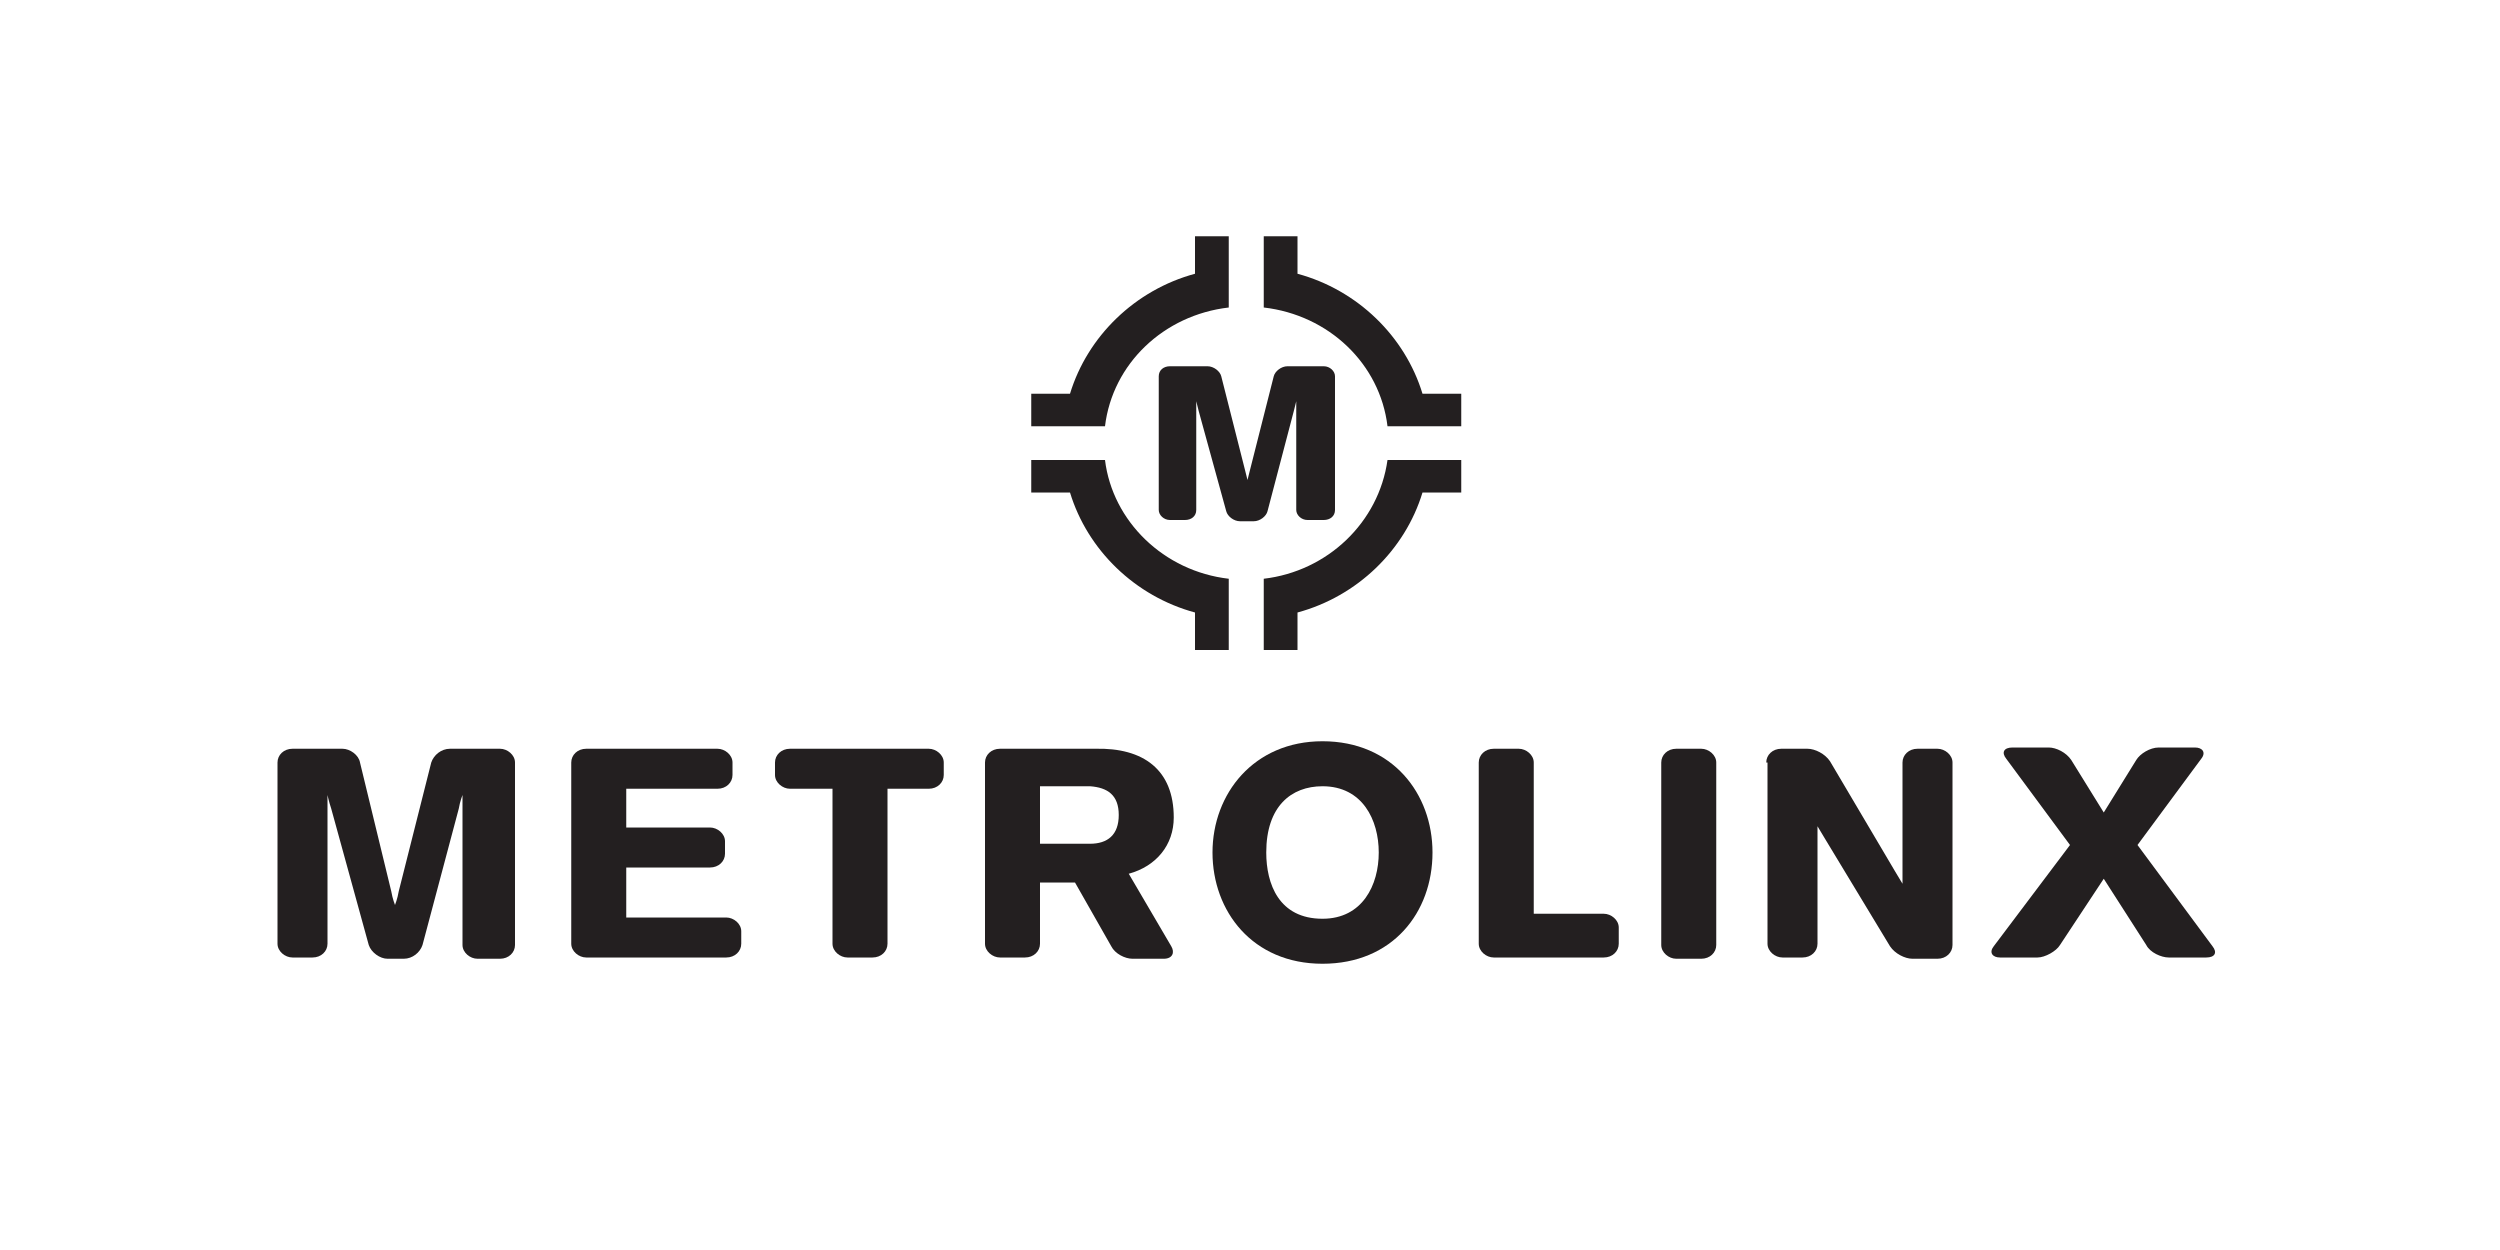
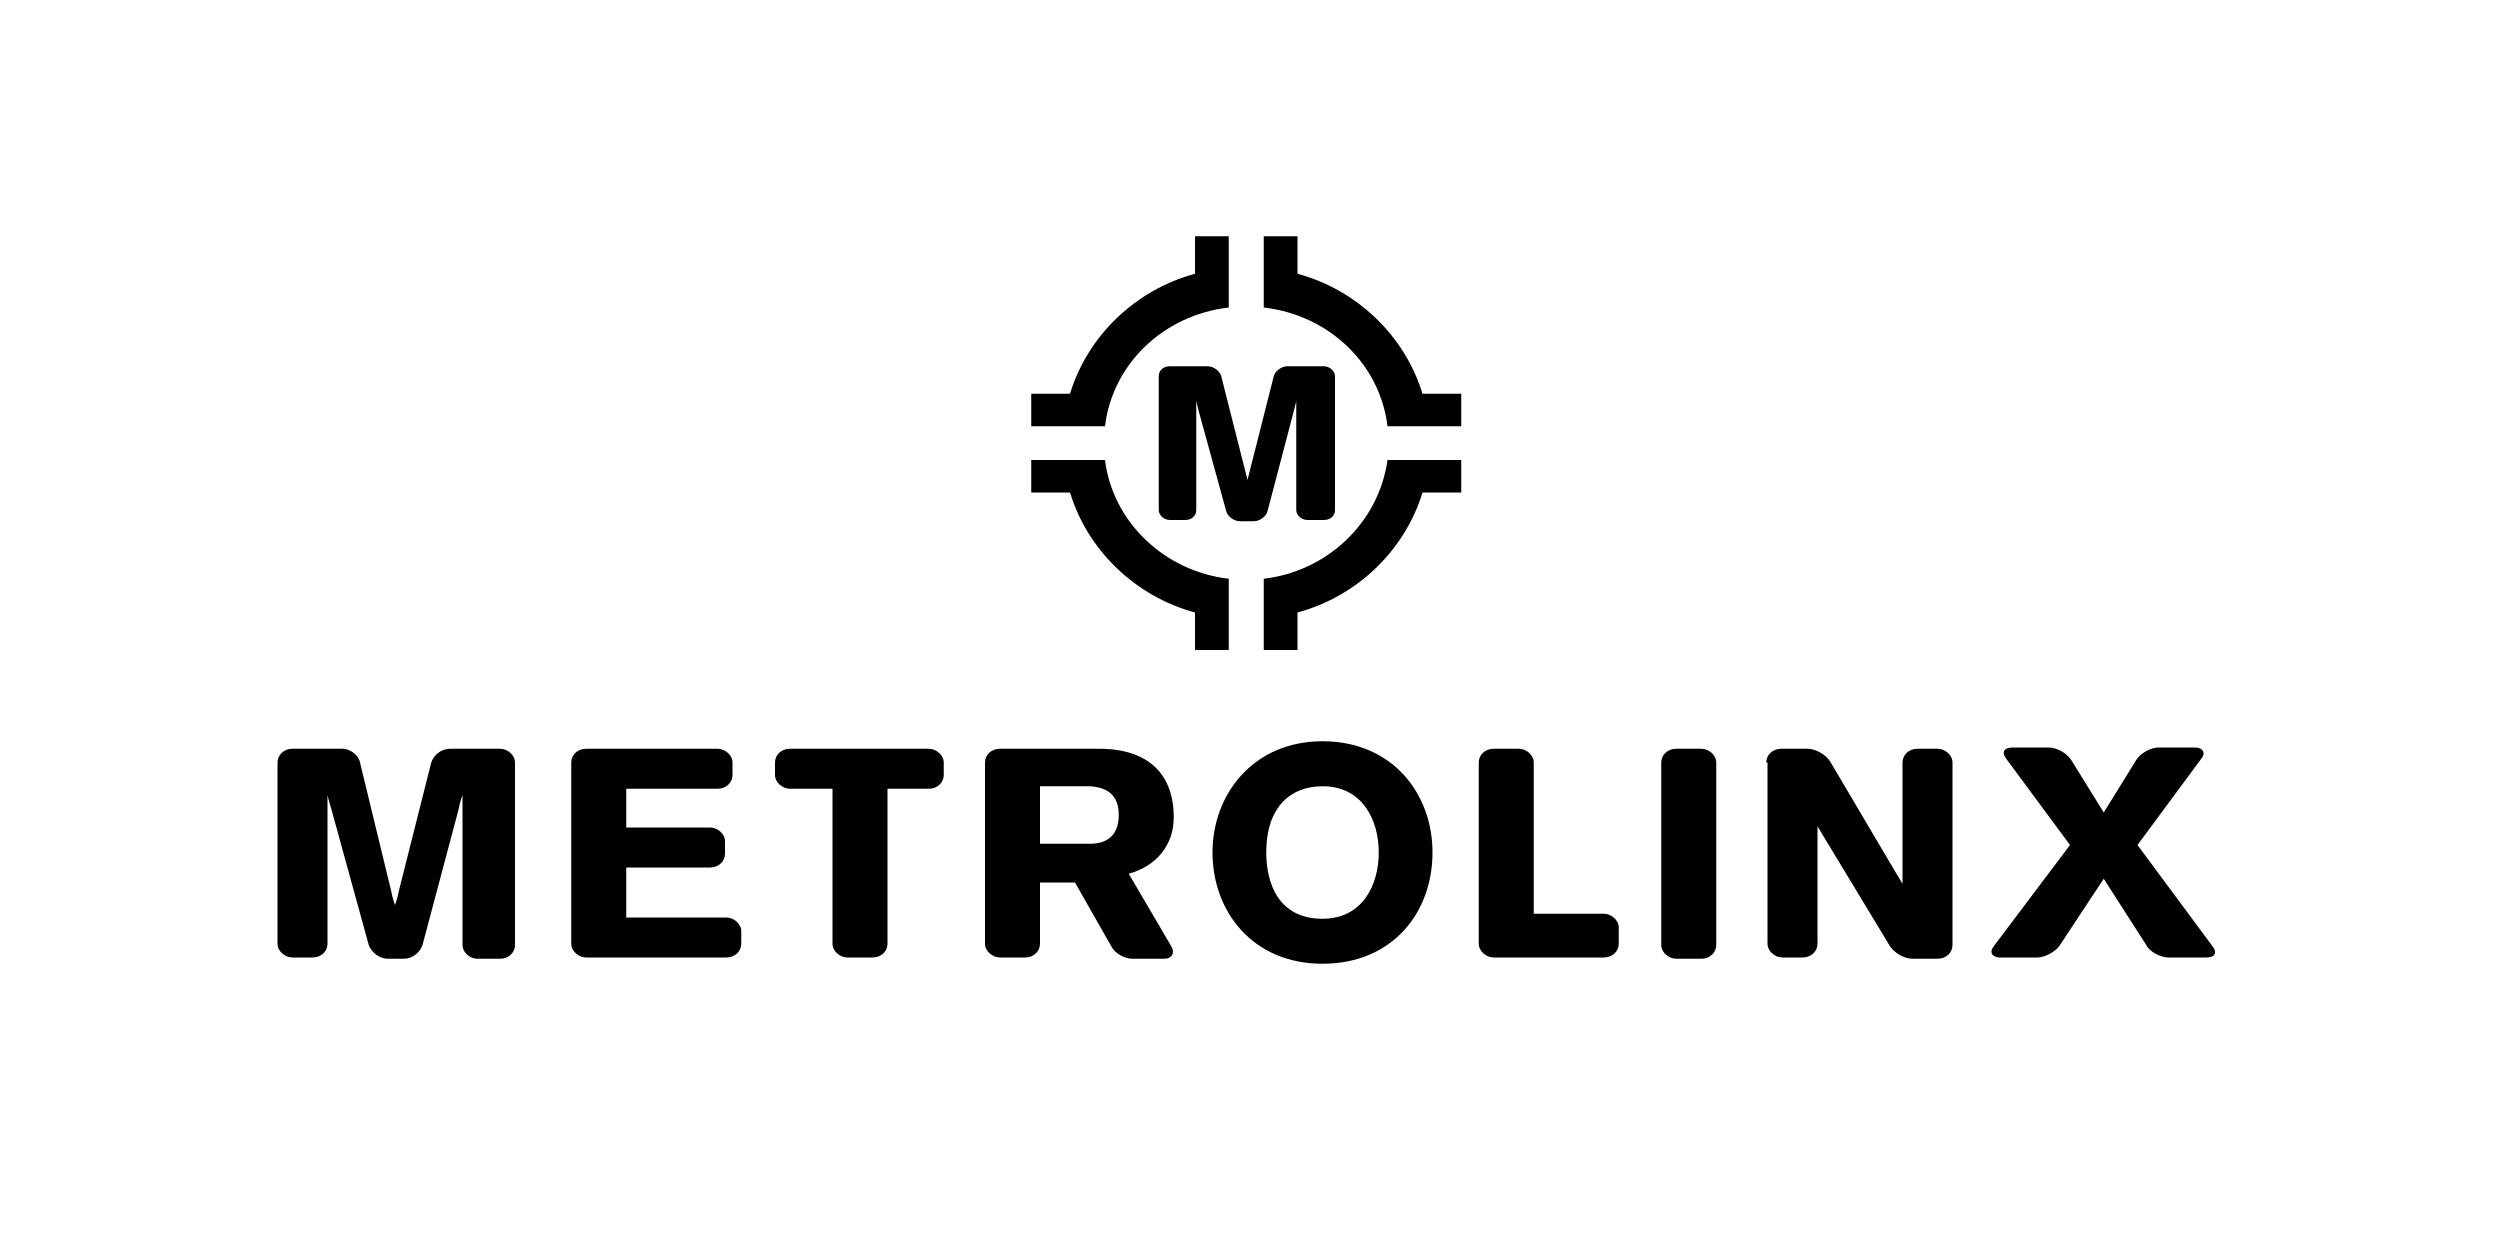
- <svg xmlns="http://www.w3.org/2000/svg" width="200" height="100" viewBox="0 0 200 100" fill="none">
-   <path d="M58.1 73.4C58.7 73.4 59.3 73.9 59.3 74.5V75.5C59.3 76.1 58.8 76.6 58.1 76.6H46.9C46.3 76.6 45.7 76.1 45.7 75.5V61C45.7 60.4 46.2 59.9 46.9 59.9H57.4C58 59.9 58.6 60.4 58.6 61V62C58.6 62.6 58.1 63.1 57.4 63.1H50.1V66.2H56.8C57.4 66.2 58 66.7 58 67.3V68.3C58 68.9 57.5 69.4 56.8 69.4H50.1V73.4H58.1Z" fill="#231F20" />
-   <path d="M22.2 61C22.2 60.4 22.7 59.9 23.4 59.9H27.4C28 59.9 28.7 60.4 28.8 61L31.3 71.3C31.4 71.9 31.6 72.4 31.6 72.4C31.6 72.4 31.8 71.9 31.9 71.3L34.5 61C34.7 60.4 35.3 59.9 36 59.9H40C40.6 59.9 41.2 60.4 41.2 61V75.6C41.2 76.2 40.7 76.7 40 76.7H38.2C37.6 76.7 37 76.2 37 75.6V64.7C37 64.1 37 63.6 37 63.6C37 63.6 36.8 64.1 36.7 64.7L33.8 75.6C33.6 76.2 33 76.7 32.3 76.7H31C30.4 76.7 29.7 76.2 29.5 75.6L26.5 64.7C26.3 64.1 26.2 63.6 26.2 63.6C26.2 63.6 26.2 64.1 26.2 64.7V75.5C26.2 76.1 25.7 76.6 25 76.6H23.4C22.8 76.6 22.2 76.1 22.2 75.5V61Z" fill="#231F20" />
-   <path d="M71 75.5C71 76.1 70.5 76.6 69.8 76.6H67.8C67.2 76.6 66.6 76.1 66.6 75.5V63.1H63.2C62.6 63.1 62 62.6 62 62V61C62 60.4 62.5 59.9 63.2 59.9H74.3C74.9 59.9 75.5 60.4 75.5 61V62C75.5 62.6 75 63.1 74.3 63.1H71V75.5Z" fill="#231F20" />
-   <path d="M128.3 73.1C128.9 73.1 129.5 73.6 129.5 74.2V75.5C129.5 76.1 129 76.6 128.3 76.6H119.5C118.9 76.6 118.3 76.1 118.3 75.5V61C118.3 60.4 118.8 59.9 119.5 59.9H121.5C122.1 59.9 122.7 60.4 122.7 61V73.1H128.3Z" fill="#231F20" />
-   <path d="M132.9 61C132.9 60.4 133.4 59.9 134.1 59.9H136.1C136.7 59.9 137.3 60.4 137.3 61V75.6C137.3 76.2 136.8 76.7 136.1 76.7H134.1C133.5 76.7 132.9 76.2 132.9 75.6V61Z" fill="#231F20" />
-   <path d="M141.3 61C141.3 60.4 141.8 59.9 142.5 59.9H144.6C145.2 59.9 146 60.3 146.4 60.9L151.6 69.7C151.9 70.2 152.2 70.7 152.2 70.7C152.2 70.7 152.2 70.2 152.2 69.6V61C152.2 60.4 152.7 59.9 153.4 59.9H155C155.6 59.9 156.2 60.4 156.2 61V75.6C156.2 76.2 155.7 76.7 155 76.7H153C152.4 76.7 151.6 76.3 151.2 75.7L146 67.1C145.7 66.6 145.4 66.1 145.4 66.1C145.4 66.1 145.4 66.6 145.4 67.2V75.5C145.4 76.1 144.9 76.6 144.2 76.6H142.6C142 76.6 141.4 76.1 141.4 75.5V61H141.3Z" fill="#231F20" />
-   <path d="M165.6 67.6L160.5 60.7C160.1 60.2 160.3 59.8 161 59.8H163.9C164.5 59.8 165.3 60.2 165.7 60.8L168.3 65L170.9 60.8C171.2 60.3 172 59.8 172.7 59.8H175.6C176.2 59.8 176.5 60.2 176.1 60.7L171 67.6L177 75.7C177.4 76.2 177.2 76.6 176.5 76.6H173.5C172.9 76.6 172 76.2 171.7 75.6L168.3 70.3L164.8 75.6C164.5 76.1 163.6 76.6 163 76.6H160C159.4 76.6 159.1 76.2 159.5 75.7L165.6 67.6Z" fill="#231F20" />
-   <path d="M83.2 67.5H87.2C88.6 67.5 89.5 66.8 89.5 65.2C89.5 63.6 88.6 63 87.2 62.9H83.2V67.5ZM93.9 65.4C93.9 67.6 92.5 69.3 90.3 69.9L93.7 75.7C94 76.2 93.8 76.7 93.1 76.7H90.6C90 76.7 89.2 76.3 88.9 75.7L86 70.6H83.2V75.5C83.2 76.1 82.7 76.6 82 76.6H80C79.4 76.6 78.8 76.1 78.8 75.5V61C78.8 60.4 79.3 59.9 80 59.9H87.6C91.5 59.8 93.9 61.6 93.9 65.4Z" fill="#231F20" />
-   <path d="M105.8 62.9C103.3 62.9 101.3 64.5 101.3 68.2C101.3 70.7 102.3 73.5 105.8 73.5C109 73.5 110.3 70.8 110.3 68.2C110.3 65.6 109 62.9 105.8 62.9ZM105.8 77.1C100.2 77.1 97 72.9 97 68.2C97 63.5 100.3 59.3 105.8 59.3C111.4 59.3 114.6 63.5 114.6 68.2C114.6 73 111.4 77.1 105.8 77.1Z" fill="#231F20" />
-   <path d="M101.1 46.3V49.5V52H103.8V49C108.6 47.7 112.4 44 113.8 39.4H116.9V36.8H111C110.3 41.8 106.2 45.7 101.1 46.3Z" fill="#231F20" />
-   <path d="M85.6 39.4C87 44 90.8 47.7 95.6 49V52H98.3V46.3C93.1 45.7 89 41.7 88.4 36.8H82.5V39.4H85.6Z" fill="#231F20" />
-   <path d="M88.4 34.1C89 29.1 93.1 25.2 98.3 24.6V18.9H95.6V21.9C90.8 23.2 87 26.9 85.6 31.5H82.5V34.1H88.4Z" fill="#231F20" />
-   <path d="M101.1 21.4V24.6C106.3 25.2 110.4 29.1 111 34.1H116.9V31.5H113.8C112.4 26.9 108.6 23.2 103.8 21.9V18.9H101.1V21.4Z" fill="#231F20" />
-   <path d="M92.7 30.1C92.7 29.6 93.1 29.3 93.6 29.3H96.6C97.1 29.3 97.6 29.7 97.7 30.1L99.6 37.6C99.7 38 99.8 38.4 99.8 38.4C99.8 38.4 99.9 38 100 37.6L101.9 30.1C102 29.7 102.5 29.3 103 29.3H105.9C106.4 29.3 106.8 29.7 106.8 30.1V40.8C106.8 41.3 106.4 41.6 105.9 41.6H104.6C104.1 41.6 103.7 41.2 103.7 40.8V32.9C103.7 32.4 103.7 32.1 103.7 32.1C103.7 32.1 103.6 32.5 103.5 32.9L101.4 40.9C101.3 41.3 100.8 41.7 100.3 41.7H99.2C98.7 41.7 98.2 41.3 98.1 40.9L95.9 32.9C95.8 32.5 95.7 32.1 95.7 32.1C95.7 32.1 95.7 32.5 95.7 32.9V40.8C95.7 41.3 95.3 41.6 94.8 41.6H93.6C93.1 41.6 92.7 41.2 92.7 40.8V30.1Z" fill="#231F20" />
+ <svg xmlns="http://www.w3.org/2000/svg" focusable="false" role="img" viewBox="0 0 200 100" fill="currentColor">
+   <path d="M58.1 73.4c.6 0 1.2.5 1.2 1.1v1c0 .6-.5 1.1-1.2 1.1H46.9c-.6 0-1.2-.5-1.2-1.1V61c0-.6.5-1.1 1.2-1.1h10.5c.6 0 1.2.5 1.2 1.1v1c0 .6-.5 1.1-1.2 1.1h-7.3v3.1h6.7c.6 0 1.2.5 1.2 1.1v1c0 .6-.5 1.1-1.2 1.1h-6.7v4h8zM22.2 61c0-.6.5-1.1 1.2-1.1h4c.6 0 1.3.5 1.4 1.1l2.5 10.3c.1.6.3 1.1.3 1.1s.2-.5.3-1.1L34.5 61c.2-.6.8-1.1 1.5-1.1h4c.6 0 1.2.5 1.2 1.1v14.6c0 .6-.5 1.1-1.2 1.1h-1.8c-.6 0-1.2-.5-1.2-1.1V64.7v-1.1s-.2.5-.3 1.1l-2.9 10.9c-.2.6-.8 1.1-1.5 1.1H31c-.6 0-1.3-.5-1.5-1.1l-3-10.9c-.2-.6-.3-1.1-.3-1.1v11.9c0 .6-.5 1.1-1.2 1.1h-1.6c-.6 0-1.2-.5-1.2-1.1V61zM71 75.5c0 .6-.5 1.1-1.2 1.1h-2c-.6 0-1.2-.5-1.2-1.1V63.1h-3.4c-.6 0-1.2-.5-1.2-1.1v-1c0-.6.5-1.1 1.2-1.1h11.1c.6 0 1.2.5 1.2 1.1v1c0 .6-.5 1.1-1.2 1.1H71v12.4zM128.3 73.1c.6 0 1.2.5 1.2 1.1v1.3c0 .6-.5 1.1-1.2 1.1h-8.8c-.6 0-1.2-.5-1.2-1.1V61c0-.6.5-1.1 1.2-1.1h2c.6 0 1.2.5 1.2 1.1v12.1h5.6zM132.9 61c0-.6.5-1.1 1.2-1.1h2c.6 0 1.2.5 1.2 1.1v14.6c0 .6-.5 1.1-1.2 1.1h-2c-.6 0-1.2-.5-1.2-1.1V61zM141.3 61c0-.6.5-1.1 1.2-1.1h2.1c.6 0 1.4.4 1.8 1l5.2 8.8.6 1V61c0-.6.5-1.1 1.2-1.1h1.6c.6 0 1.2.5 1.2 1.1v14.6c0 .6-.5 1.1-1.2 1.1h-2c-.6 0-1.4-.4-1.8-1l-5.2-8.6-.6-1v9.4c0 .6-.5 1.1-1.2 1.1h-1.6c-.6 0-1.2-.5-1.2-1.1V61h-.1zM165.6 67.6l-5.1-6.9c-.4-.5-.2-.9.5-.9h2.9c.6 0 1.4.4 1.8 1l2.6 4.2 2.6-4.2c.3-.5 1.1-1 1.8-1h2.9c.6 0 .9.4.5.9l-5.1 6.9 6 8.1c.4.5.2.9-.5.9h-3c-.6 0-1.5-.4-1.8-1l-3.4-5.3-3.5 5.3c-.3.5-1.2 1-1.8 1h-3c-.6 0-.9-.4-.5-.9l6.1-8.1zM83.2 67.5h4c1.4 0 2.3-.7 2.3-2.3 0-1.6-.9-2.2-2.3-2.3h-4v4.6zm10.7-2.1c0 2.2-1.4 3.9-3.6 4.5l3.4 5.8c.3.5.1 1-.6 1h-2.5c-.6 0-1.4-.4-1.7-1L86 70.6h-2.8v4.9c0 .6-.5 1.1-1.2 1.1h-2c-.6 0-1.2-.5-1.2-1.1V61c0-.6.5-1.1 1.2-1.1h7.6c3.9-.1 6.3 1.7 6.3 5.5zM105.8 62.9c-2.5 0-4.5 1.6-4.5 5.3 0 2.5 1 5.3 4.5 5.3 3.2 0 4.5-2.7 4.5-5.3 0-2.6-1.3-5.3-4.5-5.3zm0 14.2c-5.6 0-8.8-4.2-8.8-8.9s3.3-8.9 8.8-8.9c5.6 0 8.8 4.2 8.8 8.9 0 4.8-3.2 8.9-8.8 8.9zM101.1 46.3V52h2.7v-3c4.8-1.3 8.6-5 10-9.6h3.1v-2.6H111c-.7 5-4.8 8.9-9.9 9.5zM85.6 39.4c1.4 4.6 5.2 8.3 10 9.6v3h2.7v-5.7c-5.2-.6-9.3-4.6-9.9-9.5h-5.9v2.6h3.1zM88.4 34.1c.6-5 4.7-8.9 9.9-9.5v-5.7h-2.7v3c-4.8 1.3-8.6 5-10 9.6h-3.1v2.6h5.9zM101.1 21.4v3.2c5.2.6 9.3 4.5 9.9 9.5h5.9v-2.6h-3.1c-1.4-4.6-5.2-8.3-10-9.6v-3h-2.7v2.5z" />
+   <path d="M92.7 30.1c0-.5.4-.8.9-.8h3c.5 0 1 .4 1.1.8l1.9 7.5.2.8.2-.8 1.9-7.5c.1-.4.6-.8 1.1-.8h2.9c.5 0 .9.4.9.8v10.7c0 .5-.4.8-.9.8h-1.3c-.5 0-.9-.4-.9-.8v-7.9-.8l-.2.8-2.1 8c-.1.4-.6.8-1.1.8h-1.1c-.5 0-1-.4-1.1-.8l-2.2-8-.2-.8V40.8c0 .5-.4.8-.9.8h-1.2c-.5 0-.9-.4-.9-.8V30.1z" />
</svg>
